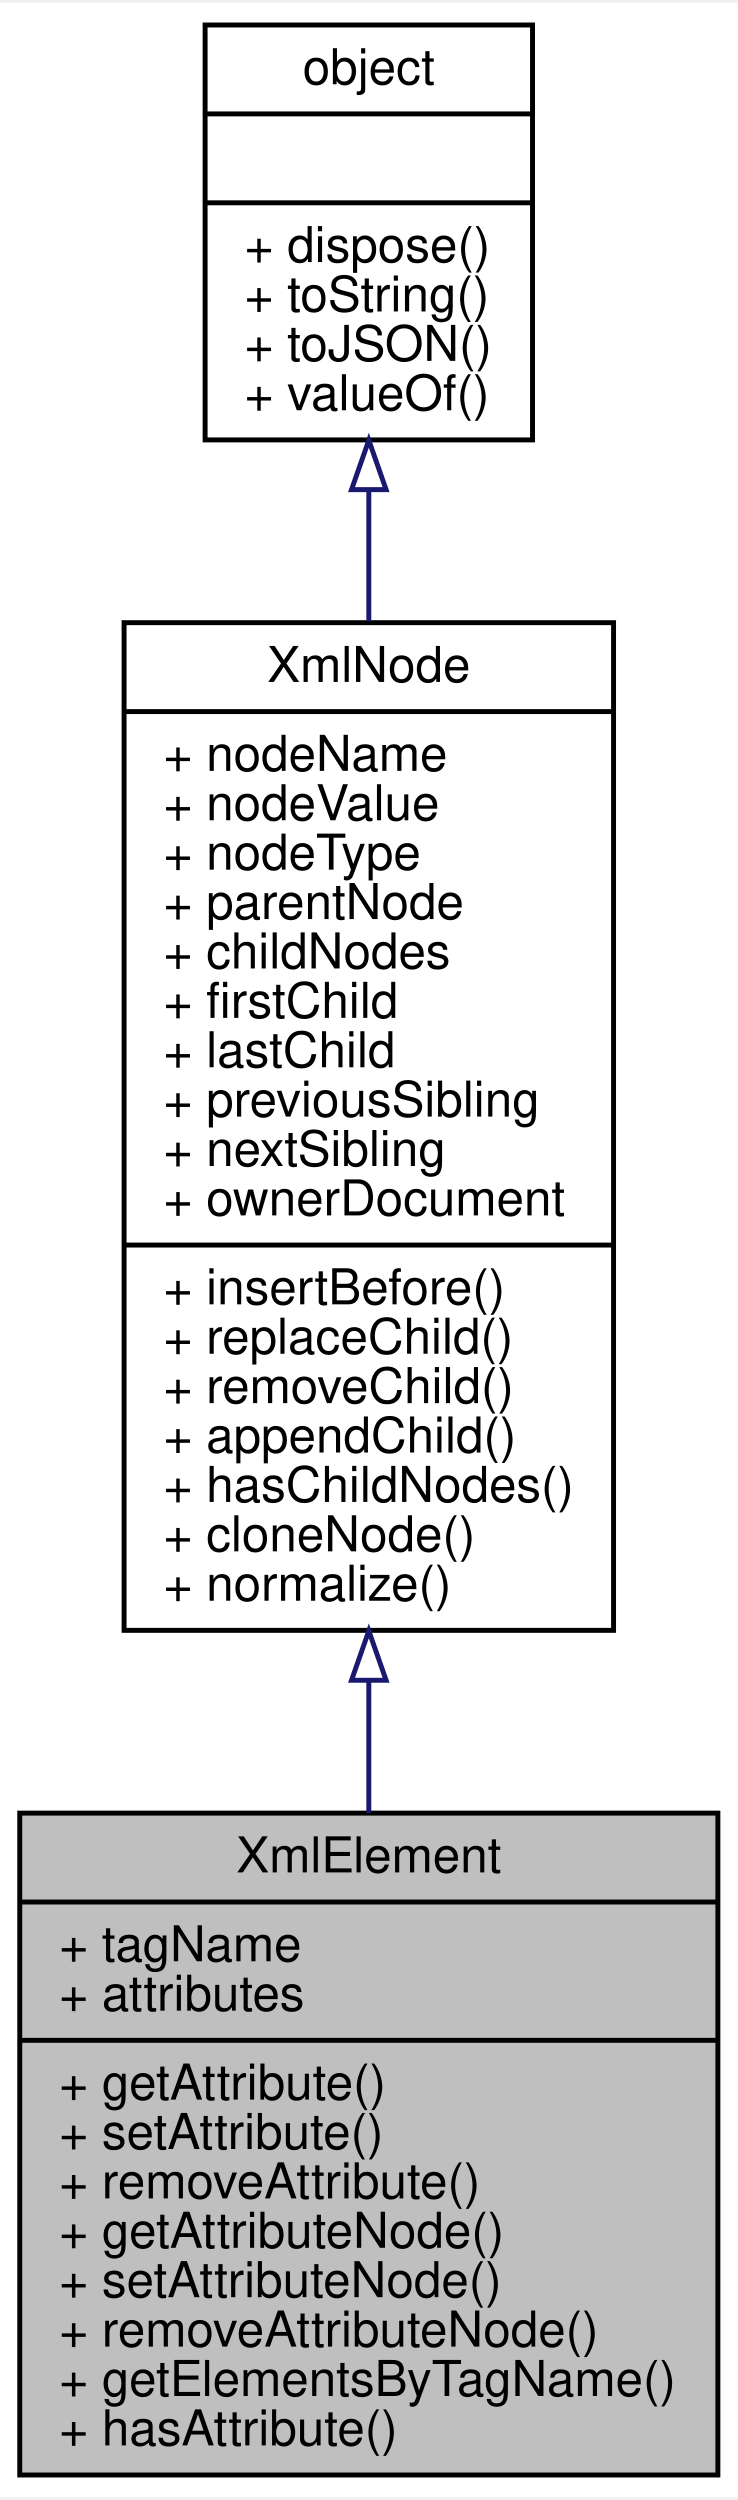
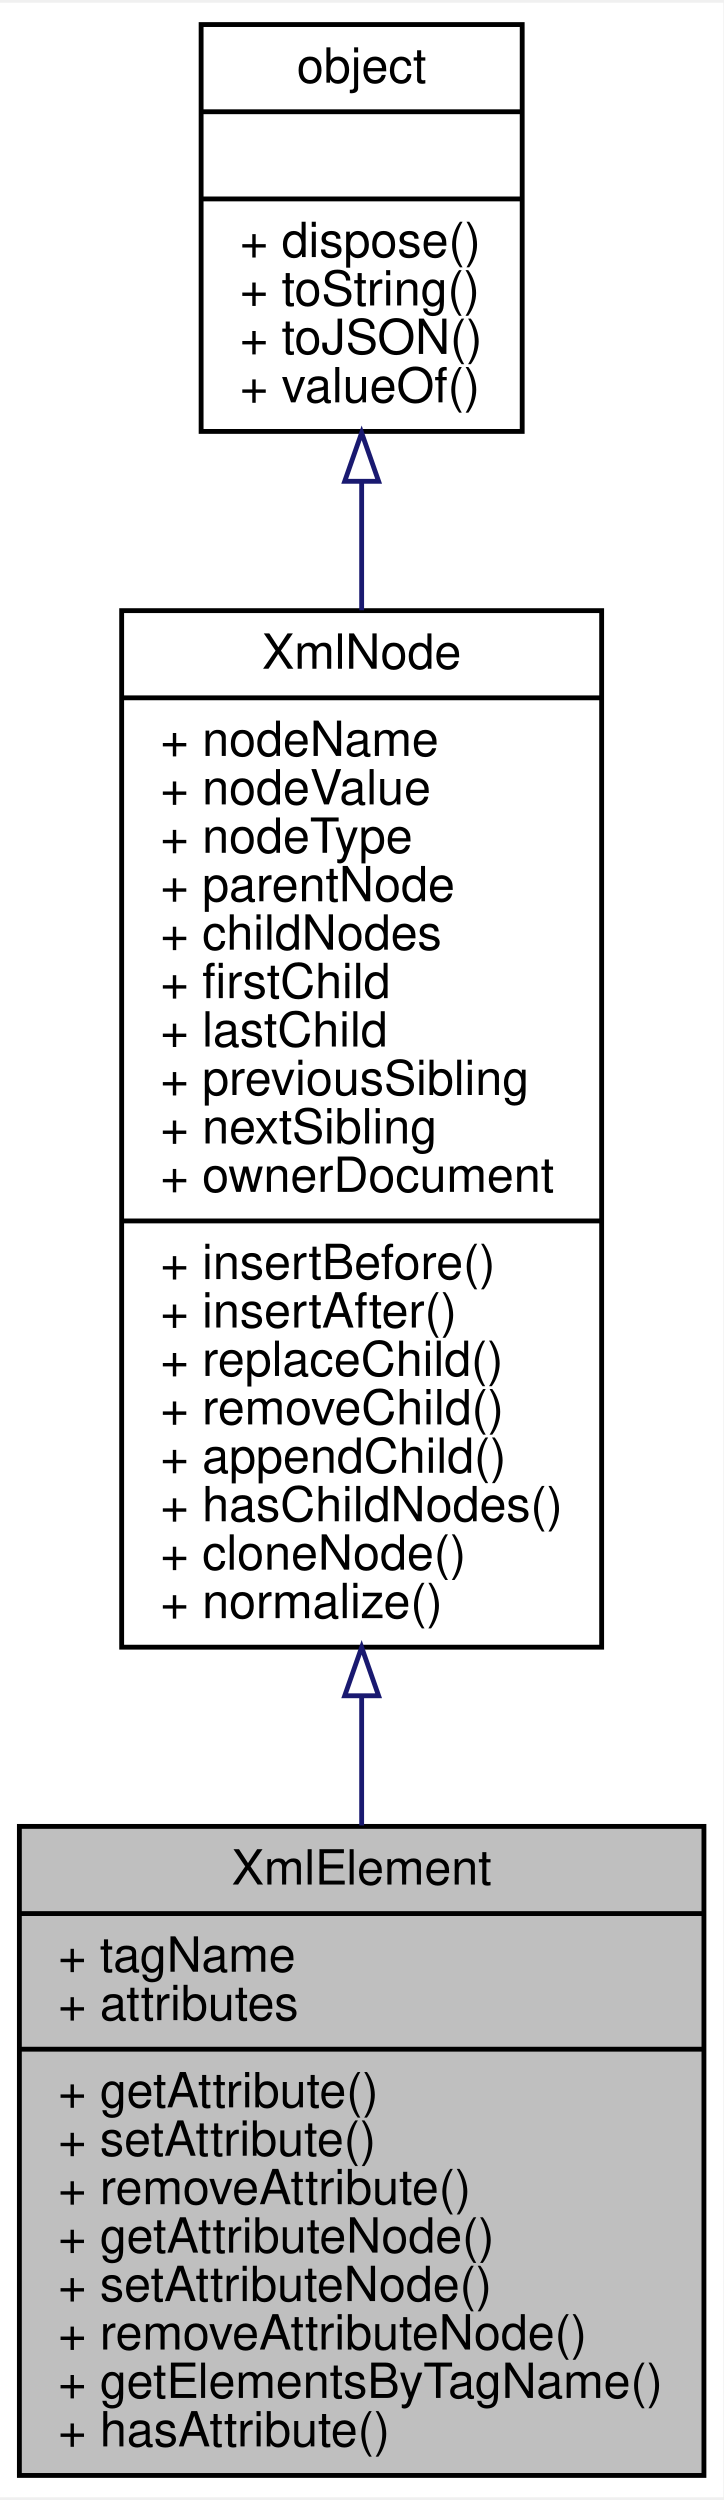
- <svg xmlns="http://www.w3.org/2000/svg" xmlns:xlink="http://www.w3.org/1999/xlink" width="149pt" height="505pt" viewBox="0.00 0.00 149.33 505.00">
-   <g id="graph0" class="graph" transform="scale(1 1) rotate(0) translate(4 501)">
-     <polygon fill="white" stroke="none" points="-4,4 -4,-501 145.332,-501 145.332,4 -4,4" />
+ <svg xmlns="http://www.w3.org/2000/svg" xmlns:xlink="http://www.w3.org/1999/xlink" width="149pt" height="515pt" viewBox="0.00 0.00 149.33 515.00">
+   <g id="graph0" class="graph" transform="scale(1 1) rotate(0) translate(4 511)">
+     <polygon fill="white" stroke="none" points="-4,4 -4,-511 145.332,-511 145.332,4 -4,4" />
    <g id="node1" class="node">
      <polygon fill="#bfbfbf" stroke="black" points="0,-0.5 0,-134.5 141.332,-134.5 141.332,-0.5 0,-0.5" />
      <text text-anchor="middle" x="70.666" y="-122.5" font-family="Helvetica,sans-Serif" font-size="10.00">XmlElement</text>
      <polyline fill="none" stroke="black" points="0,-116.5 141.332,-116.5 " />
      <text text-anchor="start" x="8" y="-104.5" font-family="Helvetica,sans-Serif" font-size="10.00">+ tagName</text>
      <text text-anchor="start" x="8" y="-94.5" font-family="Helvetica,sans-Serif" font-size="10.00">+ attributes</text>
      <polyline fill="none" stroke="black" points="0,-88.5 141.332,-88.5 " />
      <text text-anchor="start" x="8" y="-76.5" font-family="Helvetica,sans-Serif" font-size="10.00">+ getAttribute()</text>
      <text text-anchor="start" x="8" y="-66.5" font-family="Helvetica,sans-Serif" font-size="10.00">+ setAttribute()</text>
      <text text-anchor="start" x="8" y="-56.5" font-family="Helvetica,sans-Serif" font-size="10.00">+ removeAttribute()</text>
      <text text-anchor="start" x="8" y="-46.5" font-family="Helvetica,sans-Serif" font-size="10.00">+ getAttributeNode()</text>
      <text text-anchor="start" x="8" y="-36.5" font-family="Helvetica,sans-Serif" font-size="10.00">+ setAttributeNode()</text>
      <text text-anchor="start" x="8" y="-26.5" font-family="Helvetica,sans-Serif" font-size="10.00">+ removeAttributeNode()</text>
      <text text-anchor="start" x="8" y="-16.5" font-family="Helvetica,sans-Serif" font-size="10.00">+ getElementsByTagName()</text>
      <text text-anchor="start" x="8" y="-6.5" font-family="Helvetica,sans-Serif" font-size="10.00">+ hasAttribute()</text>
    </g>
    <g id="node2" class="node">
      <g id="a_node2">
        <a xlink:href="../../dc/d8f/interfaceXmlNode.html" target="_top" xlink:title="XmlNode 对象是整个 DOM 的基础数据类型 ">
-           <polygon fill="white" stroke="black" points="21.118,-171.5 21.118,-375.5 120.214,-375.5 120.214,-171.5 21.118,-171.5" />
-           <text text-anchor="middle" x="70.666" y="-363.5" font-family="Helvetica,sans-Serif" font-size="10.00">XmlNode</text>
-           <polyline fill="none" stroke="black" points="21.118,-357.5 120.214,-357.5 " />
-           <text text-anchor="start" x="29.118" y="-345.5" font-family="Helvetica,sans-Serif" font-size="10.00">+ nodeName</text>
-           <text text-anchor="start" x="29.118" y="-335.5" font-family="Helvetica,sans-Serif" font-size="10.00">+ nodeValue</text>
-           <text text-anchor="start" x="29.118" y="-325.5" font-family="Helvetica,sans-Serif" font-size="10.00">+ nodeType</text>
-           <text text-anchor="start" x="29.118" y="-315.5" font-family="Helvetica,sans-Serif" font-size="10.00">+ parentNode</text>
-           <text text-anchor="start" x="29.118" y="-305.5" font-family="Helvetica,sans-Serif" font-size="10.00">+ childNodes</text>
-           <text text-anchor="start" x="29.118" y="-295.5" font-family="Helvetica,sans-Serif" font-size="10.00">+ firstChild</text>
-           <text text-anchor="start" x="29.118" y="-285.5" font-family="Helvetica,sans-Serif" font-size="10.00">+ lastChild</text>
-           <text text-anchor="start" x="29.118" y="-275.5" font-family="Helvetica,sans-Serif" font-size="10.00">+ previousSibling</text>
-           <text text-anchor="start" x="29.118" y="-265.5" font-family="Helvetica,sans-Serif" font-size="10.00">+ nextSibling</text>
-           <text text-anchor="start" x="29.118" y="-255.5" font-family="Helvetica,sans-Serif" font-size="10.00">+ ownerDocument</text>
-           <polyline fill="none" stroke="black" points="21.118,-249.5 120.214,-249.5 " />
-           <text text-anchor="start" x="29.118" y="-237.5" font-family="Helvetica,sans-Serif" font-size="10.00">+ insertBefore()</text>
+           <polygon fill="white" stroke="black" points="21.118,-171.5 21.118,-385.5 120.214,-385.5 120.214,-171.5 21.118,-171.5" />
+           <text text-anchor="middle" x="70.666" y="-373.5" font-family="Helvetica,sans-Serif" font-size="10.00">XmlNode</text>
+           <polyline fill="none" stroke="black" points="21.118,-367.5 120.214,-367.5 " />
+           <text text-anchor="start" x="29.118" y="-355.5" font-family="Helvetica,sans-Serif" font-size="10.00">+ nodeName</text>
+           <text text-anchor="start" x="29.118" y="-345.5" font-family="Helvetica,sans-Serif" font-size="10.00">+ nodeValue</text>
+           <text text-anchor="start" x="29.118" y="-335.5" font-family="Helvetica,sans-Serif" font-size="10.00">+ nodeType</text>
+           <text text-anchor="start" x="29.118" y="-325.5" font-family="Helvetica,sans-Serif" font-size="10.00">+ parentNode</text>
+           <text text-anchor="start" x="29.118" y="-315.5" font-family="Helvetica,sans-Serif" font-size="10.00">+ childNodes</text>
+           <text text-anchor="start" x="29.118" y="-305.5" font-family="Helvetica,sans-Serif" font-size="10.00">+ firstChild</text>
+           <text text-anchor="start" x="29.118" y="-295.5" font-family="Helvetica,sans-Serif" font-size="10.00">+ lastChild</text>
+           <text text-anchor="start" x="29.118" y="-285.5" font-family="Helvetica,sans-Serif" font-size="10.00">+ previousSibling</text>
+           <text text-anchor="start" x="29.118" y="-275.5" font-family="Helvetica,sans-Serif" font-size="10.00">+ nextSibling</text>
+           <text text-anchor="start" x="29.118" y="-265.5" font-family="Helvetica,sans-Serif" font-size="10.00">+ ownerDocument</text>
+           <polyline fill="none" stroke="black" points="21.118,-259.5 120.214,-259.5 " />
+           <text text-anchor="start" x="29.118" y="-247.5" font-family="Helvetica,sans-Serif" font-size="10.00">+ insertBefore()</text>
+           <text text-anchor="start" x="29.118" y="-237.5" font-family="Helvetica,sans-Serif" font-size="10.00">+ insertAfter()</text>
          <text text-anchor="start" x="29.118" y="-227.5" font-family="Helvetica,sans-Serif" font-size="10.00">+ replaceChild()</text>
          <text text-anchor="start" x="29.118" y="-217.5" font-family="Helvetica,sans-Serif" font-size="10.00">+ removeChild()</text>
          <text text-anchor="start" x="29.118" y="-207.5" font-family="Helvetica,sans-Serif" font-size="10.00">+ appendChild()</text>
          <text text-anchor="start" x="29.118" y="-197.5" font-family="Helvetica,sans-Serif" font-size="10.00">+ hasChildNodes()</text>
          <text text-anchor="start" x="29.118" y="-187.5" font-family="Helvetica,sans-Serif" font-size="10.00">+ cloneNode()</text>
          <text text-anchor="start" x="29.118" y="-177.5" font-family="Helvetica,sans-Serif" font-size="10.00">+ normalize()</text>
        </a>
      </g>
    </g>
    <g id="edge1" class="edge">
-       <path fill="none" stroke="midnightblue" d="M70.666,-161.135C70.666,-152.069 70.666,-143.103 70.666,-134.527" />
-       <polygon fill="none" stroke="midnightblue" points="67.166,-161.396 70.666,-171.396 74.166,-161.397 67.166,-161.396" />
+       <path fill="none" stroke="midnightblue" d="M70.666,-161.212C70.666,-152.16 70.666,-143.227 70.666,-134.689" />
+       <polygon fill="none" stroke="midnightblue" points="67.166,-161.469 70.666,-171.469 74.166,-161.469 67.166,-161.469" />
    </g>
    <g id="node3" class="node">
      <g id="a_node3">
        <a xlink:href="../../db/d38/interfaceobject.html" target="_top" xlink:title="基础对象，所有对象均继承于此 ">
-           <polygon fill="white" stroke="black" points="37.522,-412.5 37.522,-496.5 103.81,-496.5 103.81,-412.5 37.522,-412.5" />
-           <text text-anchor="middle" x="70.666" y="-484.5" font-family="Helvetica,sans-Serif" font-size="10.00">object</text>
-           <polyline fill="none" stroke="black" points="37.522,-478.5 103.81,-478.5 " />
-           <text text-anchor="middle" x="70.666" y="-466.5" font-family="Helvetica,sans-Serif" font-size="10.00"> </text>
-           <polyline fill="none" stroke="black" points="37.522,-460.5 103.81,-460.5 " />
-           <text text-anchor="start" x="45.522" y="-448.5" font-family="Helvetica,sans-Serif" font-size="10.00">+ dispose()</text>
-           <text text-anchor="start" x="45.522" y="-438.5" font-family="Helvetica,sans-Serif" font-size="10.00">+ toString()</text>
-           <text text-anchor="start" x="45.522" y="-428.5" font-family="Helvetica,sans-Serif" font-size="10.00">+ toJSON()</text>
-           <text text-anchor="start" x="45.522" y="-418.5" font-family="Helvetica,sans-Serif" font-size="10.00">+ valueOf()</text>
+           <polygon fill="white" stroke="black" points="37.522,-422.5 37.522,-506.5 103.81,-506.5 103.81,-422.5 37.522,-422.5" />
+           <text text-anchor="middle" x="70.666" y="-494.5" font-family="Helvetica,sans-Serif" font-size="10.00">object</text>
+           <polyline fill="none" stroke="black" points="37.522,-488.5 103.81,-488.5 " />
+           <text text-anchor="middle" x="70.666" y="-476.5" font-family="Helvetica,sans-Serif" font-size="10.00"> </text>
+           <polyline fill="none" stroke="black" points="37.522,-470.5 103.81,-470.5 " />
+           <text text-anchor="start" x="45.522" y="-458.5" font-family="Helvetica,sans-Serif" font-size="10.00">+ dispose()</text>
+           <text text-anchor="start" x="45.522" y="-448.5" font-family="Helvetica,sans-Serif" font-size="10.00">+ toString()</text>
+           <text text-anchor="start" x="45.522" y="-438.5" font-family="Helvetica,sans-Serif" font-size="10.00">+ toJSON()</text>
+           <text text-anchor="start" x="45.522" y="-428.5" font-family="Helvetica,sans-Serif" font-size="10.00">+ valueOf()</text>
        </a>
      </g>
    </g>
    <g id="edge2" class="edge">
-       <path fill="none" stroke="midnightblue" d="M70.666,-402.155C70.666,-393.787 70.666,-384.87 70.666,-375.789" />
-       <polygon fill="none" stroke="midnightblue" points="67.166,-402.434 70.666,-412.434 74.166,-402.434 67.166,-402.434" />
+       <path fill="none" stroke="midnightblue" d="M70.666,-411.946C70.666,-403.588 70.666,-394.674 70.666,-385.573" />
+       <polygon fill="none" stroke="midnightblue" points="67.166,-412.207 70.666,-422.207 74.166,-412.207 67.166,-412.207" />
    </g>
  </g>
</svg>
